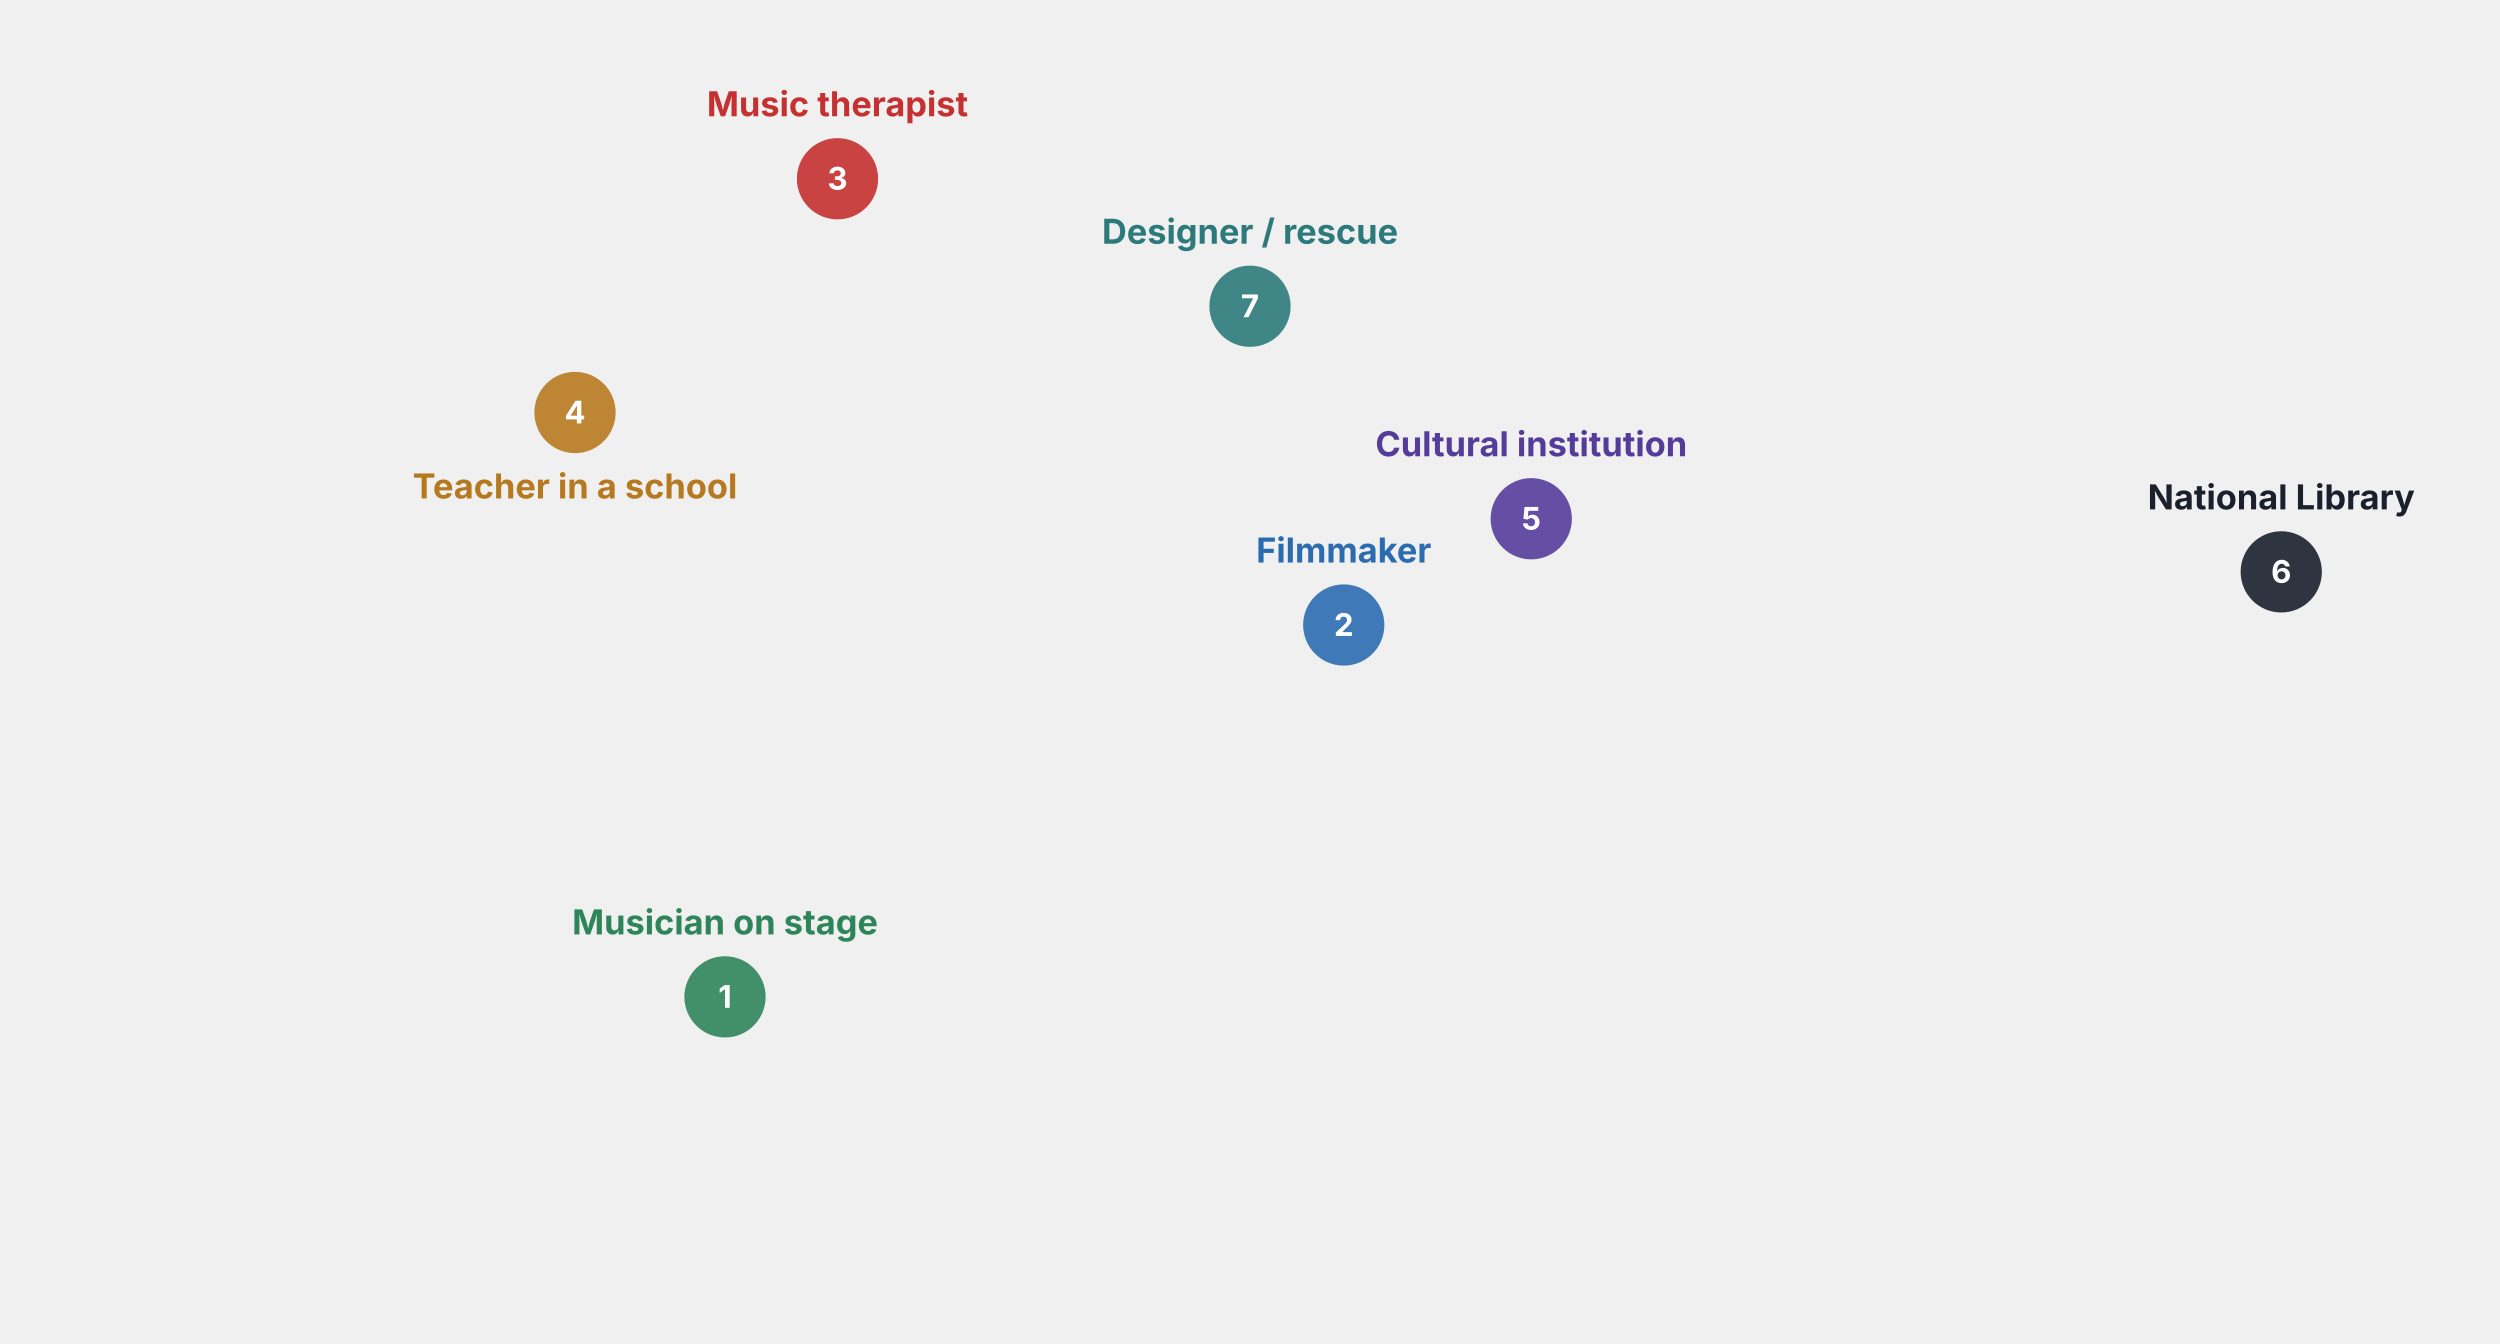
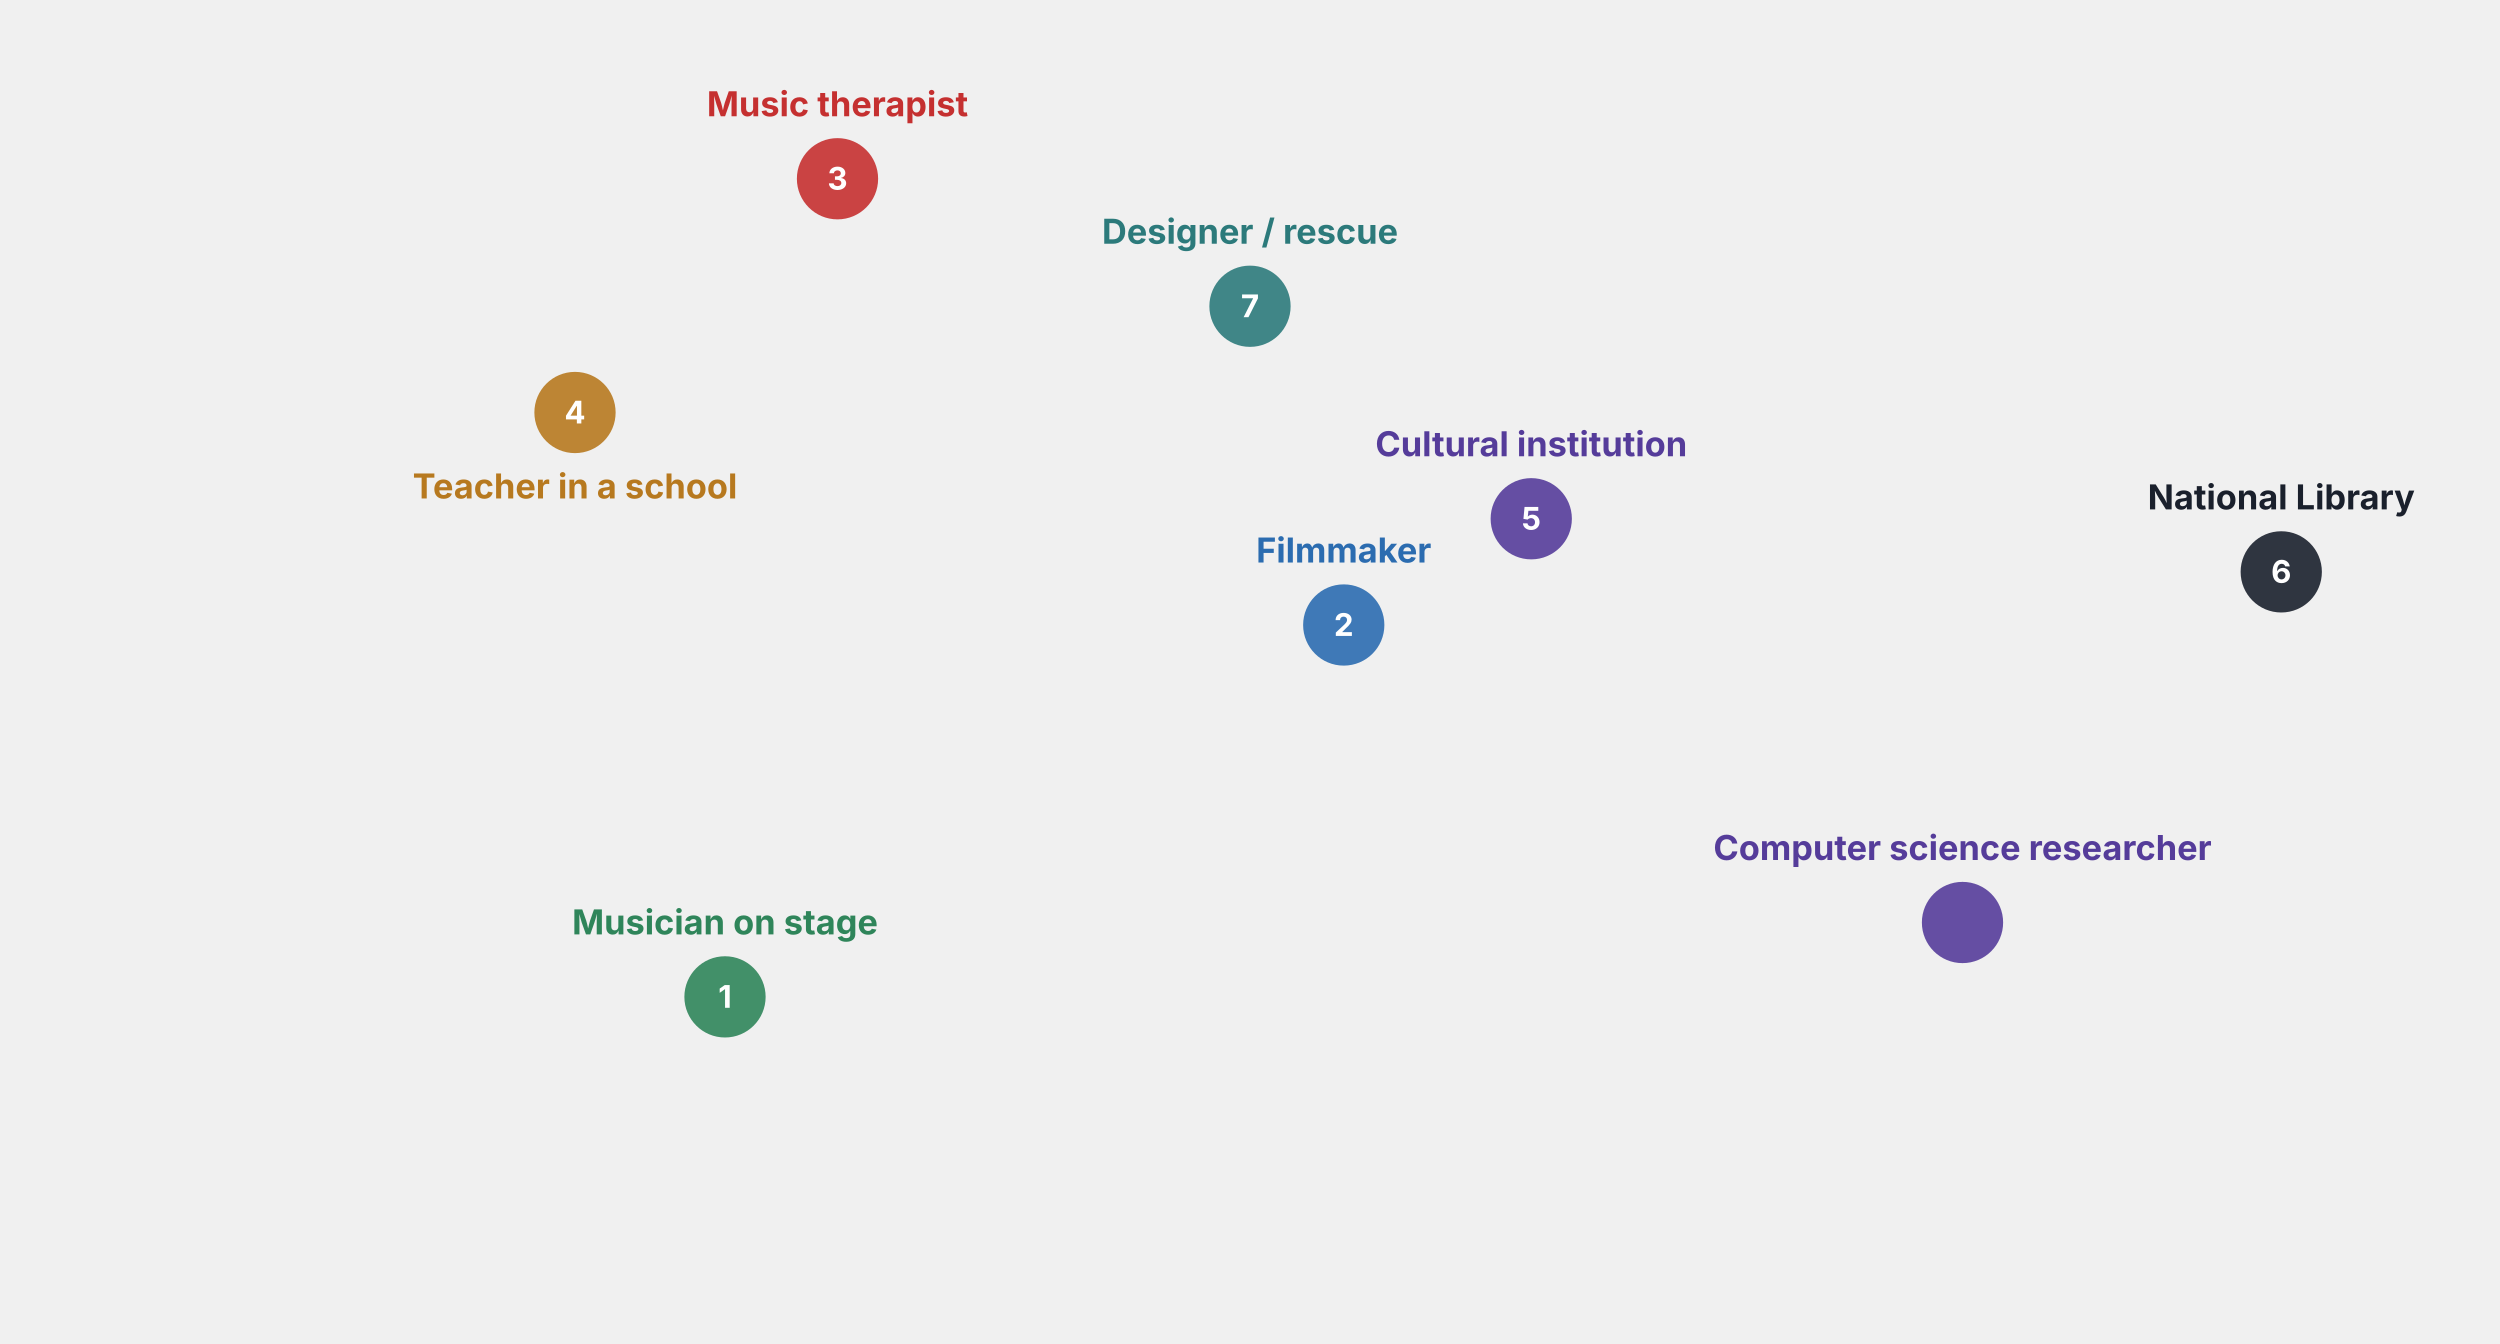
<svg xmlns="http://www.w3.org/2000/svg" viewBox="0 0 1600 860" font-family="Inter, Helvetica Neue, Helvetica, Arial, sans-serif">
  <defs>
    <marker id="a" viewBox="0 0 10 10" refX="9" refY="5" markerWidth="7" markerHeight="7" orient="auto-start-reverse">
      <path d="M0,0 L10,5 L0,10 z" fill="#718096" />
    </marker>
  </defs>
  <circle cx="464.0" cy="638.0" r="26" fill="#2f855a" opacity=".9" />
  <text x="464.0" y="645.0" text-anchor="middle" font-size="20" fill="white" font-weight="bold">1</text>
  <text x="464.0" y="598.0" text-anchor="middle" font-size="22" fill="#2f855a" font-weight="bold">Musician on stage</text>
  <circle cx="860.0" cy="400.0" r="26" fill="#2b6cb0" opacity=".9" />
  <text x="860.0" y="407.0" text-anchor="middle" font-size="20" fill="white" font-weight="bold">2</text>
  <text x="860.0" y="360.0" text-anchor="middle" font-size="22" fill="#2b6cb0" font-weight="bold">Filmmaker</text>
  <circle cx="536.0" cy="114.4" r="26" fill="#c53030" opacity=".9" />
  <text x="536.0" y="121.4" text-anchor="middle" font-size="20" fill="white" font-weight="bold">3</text>
  <text x="536.0" y="74.4" text-anchor="middle" font-size="22" fill="#c53030" font-weight="bold">Music therapist</text>
  <circle cx="368.0" cy="264" r="26" fill="#b7791f" opacity=".9" />
  <text x="368.0" y="271" text-anchor="middle" font-size="20" fill="white" font-weight="bold">4</text>
  <text x="368.0" y="319" text-anchor="middle" font-size="22" fill="#b7791f" font-weight="bold">Teacher in a school</text>
  <circle cx="980.0" cy="332.0" r="26" fill="#553c9a" opacity=".9" />
  <text x="980.0" y="339.0" text-anchor="middle" font-size="20" fill="white" font-weight="bold">5</text>
  <text x="980.0" y="292.0" text-anchor="middle" font-size="22" fill="#553c9a" font-weight="bold">Cultural institution</text>
  <circle cx="1460.0" cy="366" r="26" fill="#1a202c" opacity=".9" />
  <text x="1460.0" y="373" text-anchor="middle" font-size="20" fill="white" font-weight="bold">6</text>
  <text x="1460.0" y="326" text-anchor="middle" font-size="22" fill="#1a202c" font-weight="bold">National Library</text>
  <circle cx="800.0" cy="196.0" r="26" fill="#2c7a7b" opacity=".9" />
  <text x="800.0" y="203.0" text-anchor="middle" font-size="20" fill="white" font-weight="bold">7</text>
  <text x="800.0" y="156.0" text-anchor="middle" font-size="22" fill="#2c7a7b" font-weight="bold">Designer / rescue</text>
+   <circle cx="1256.0" cy="590.4" r="26" fill="#553c9a" opacity=".9" />
+   <text x="1256.0" y="597.4" text-anchor="middle" font-size="20" fill="white" font-weight="bold" />
+   <text x="1256.0" y="550.4" text-anchor="middle" font-size="22" fill="#553c9a" font-weight="bold">Computer science researcher</text>
</svg>
